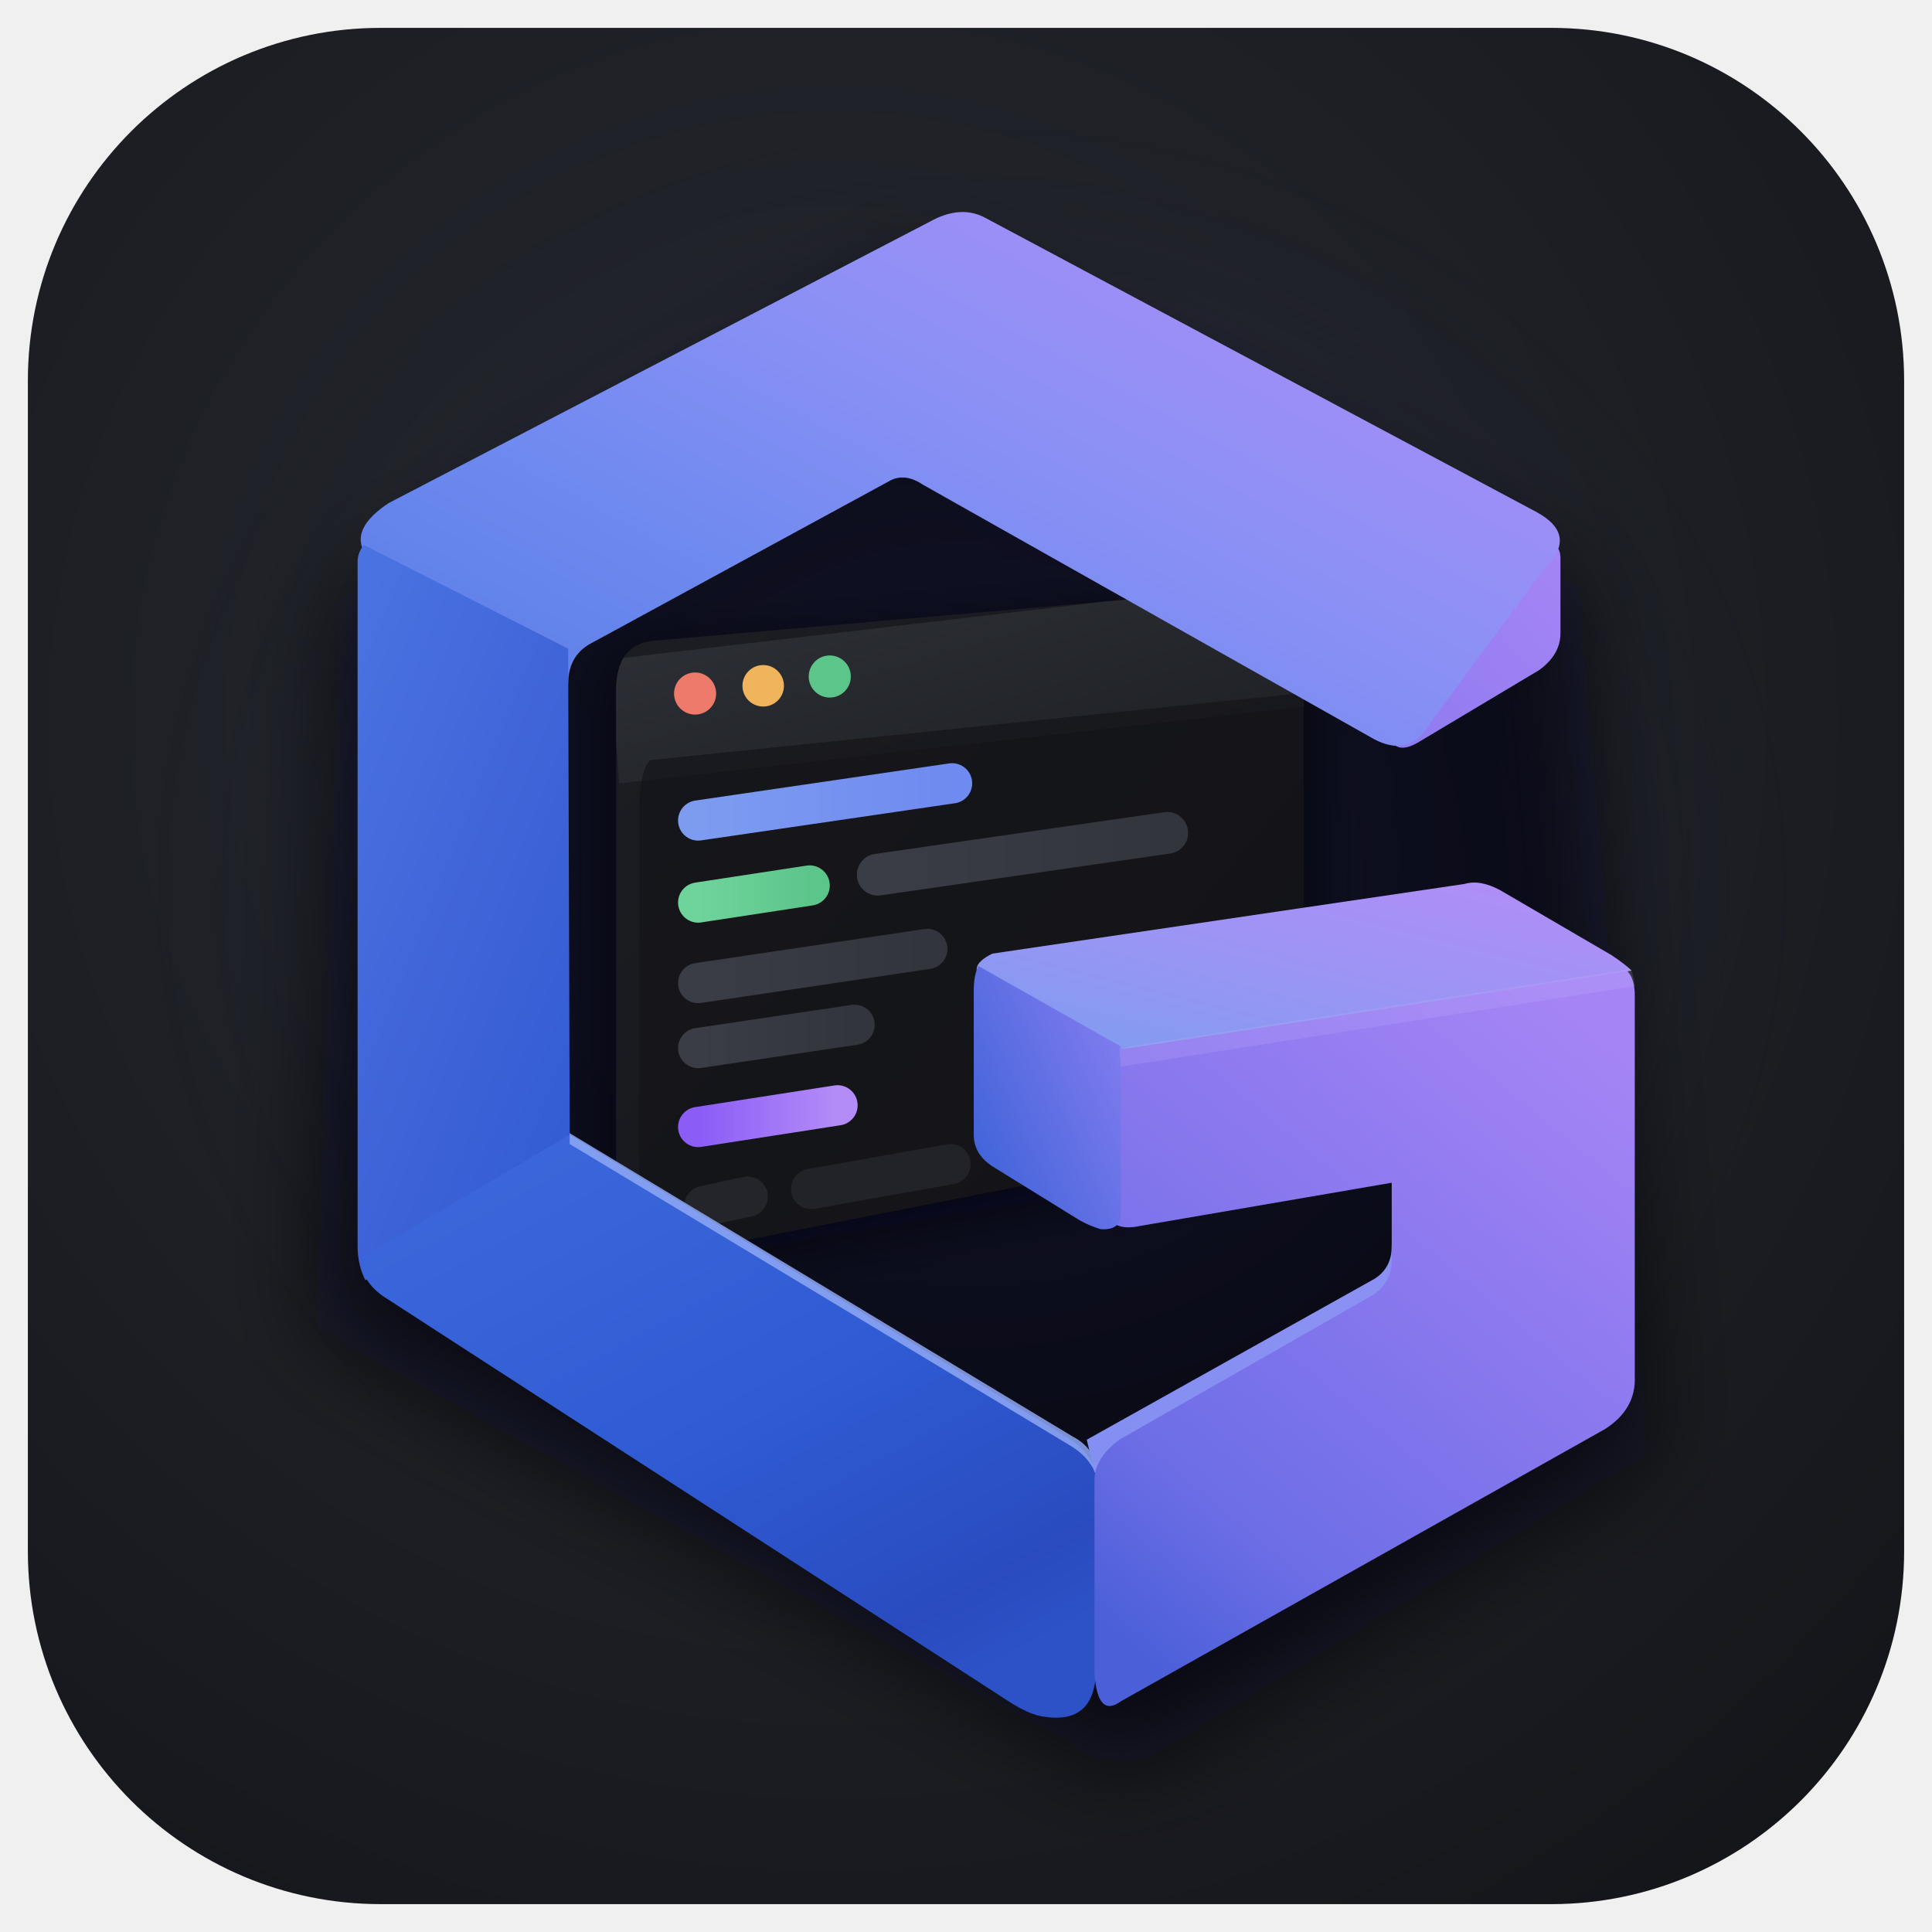
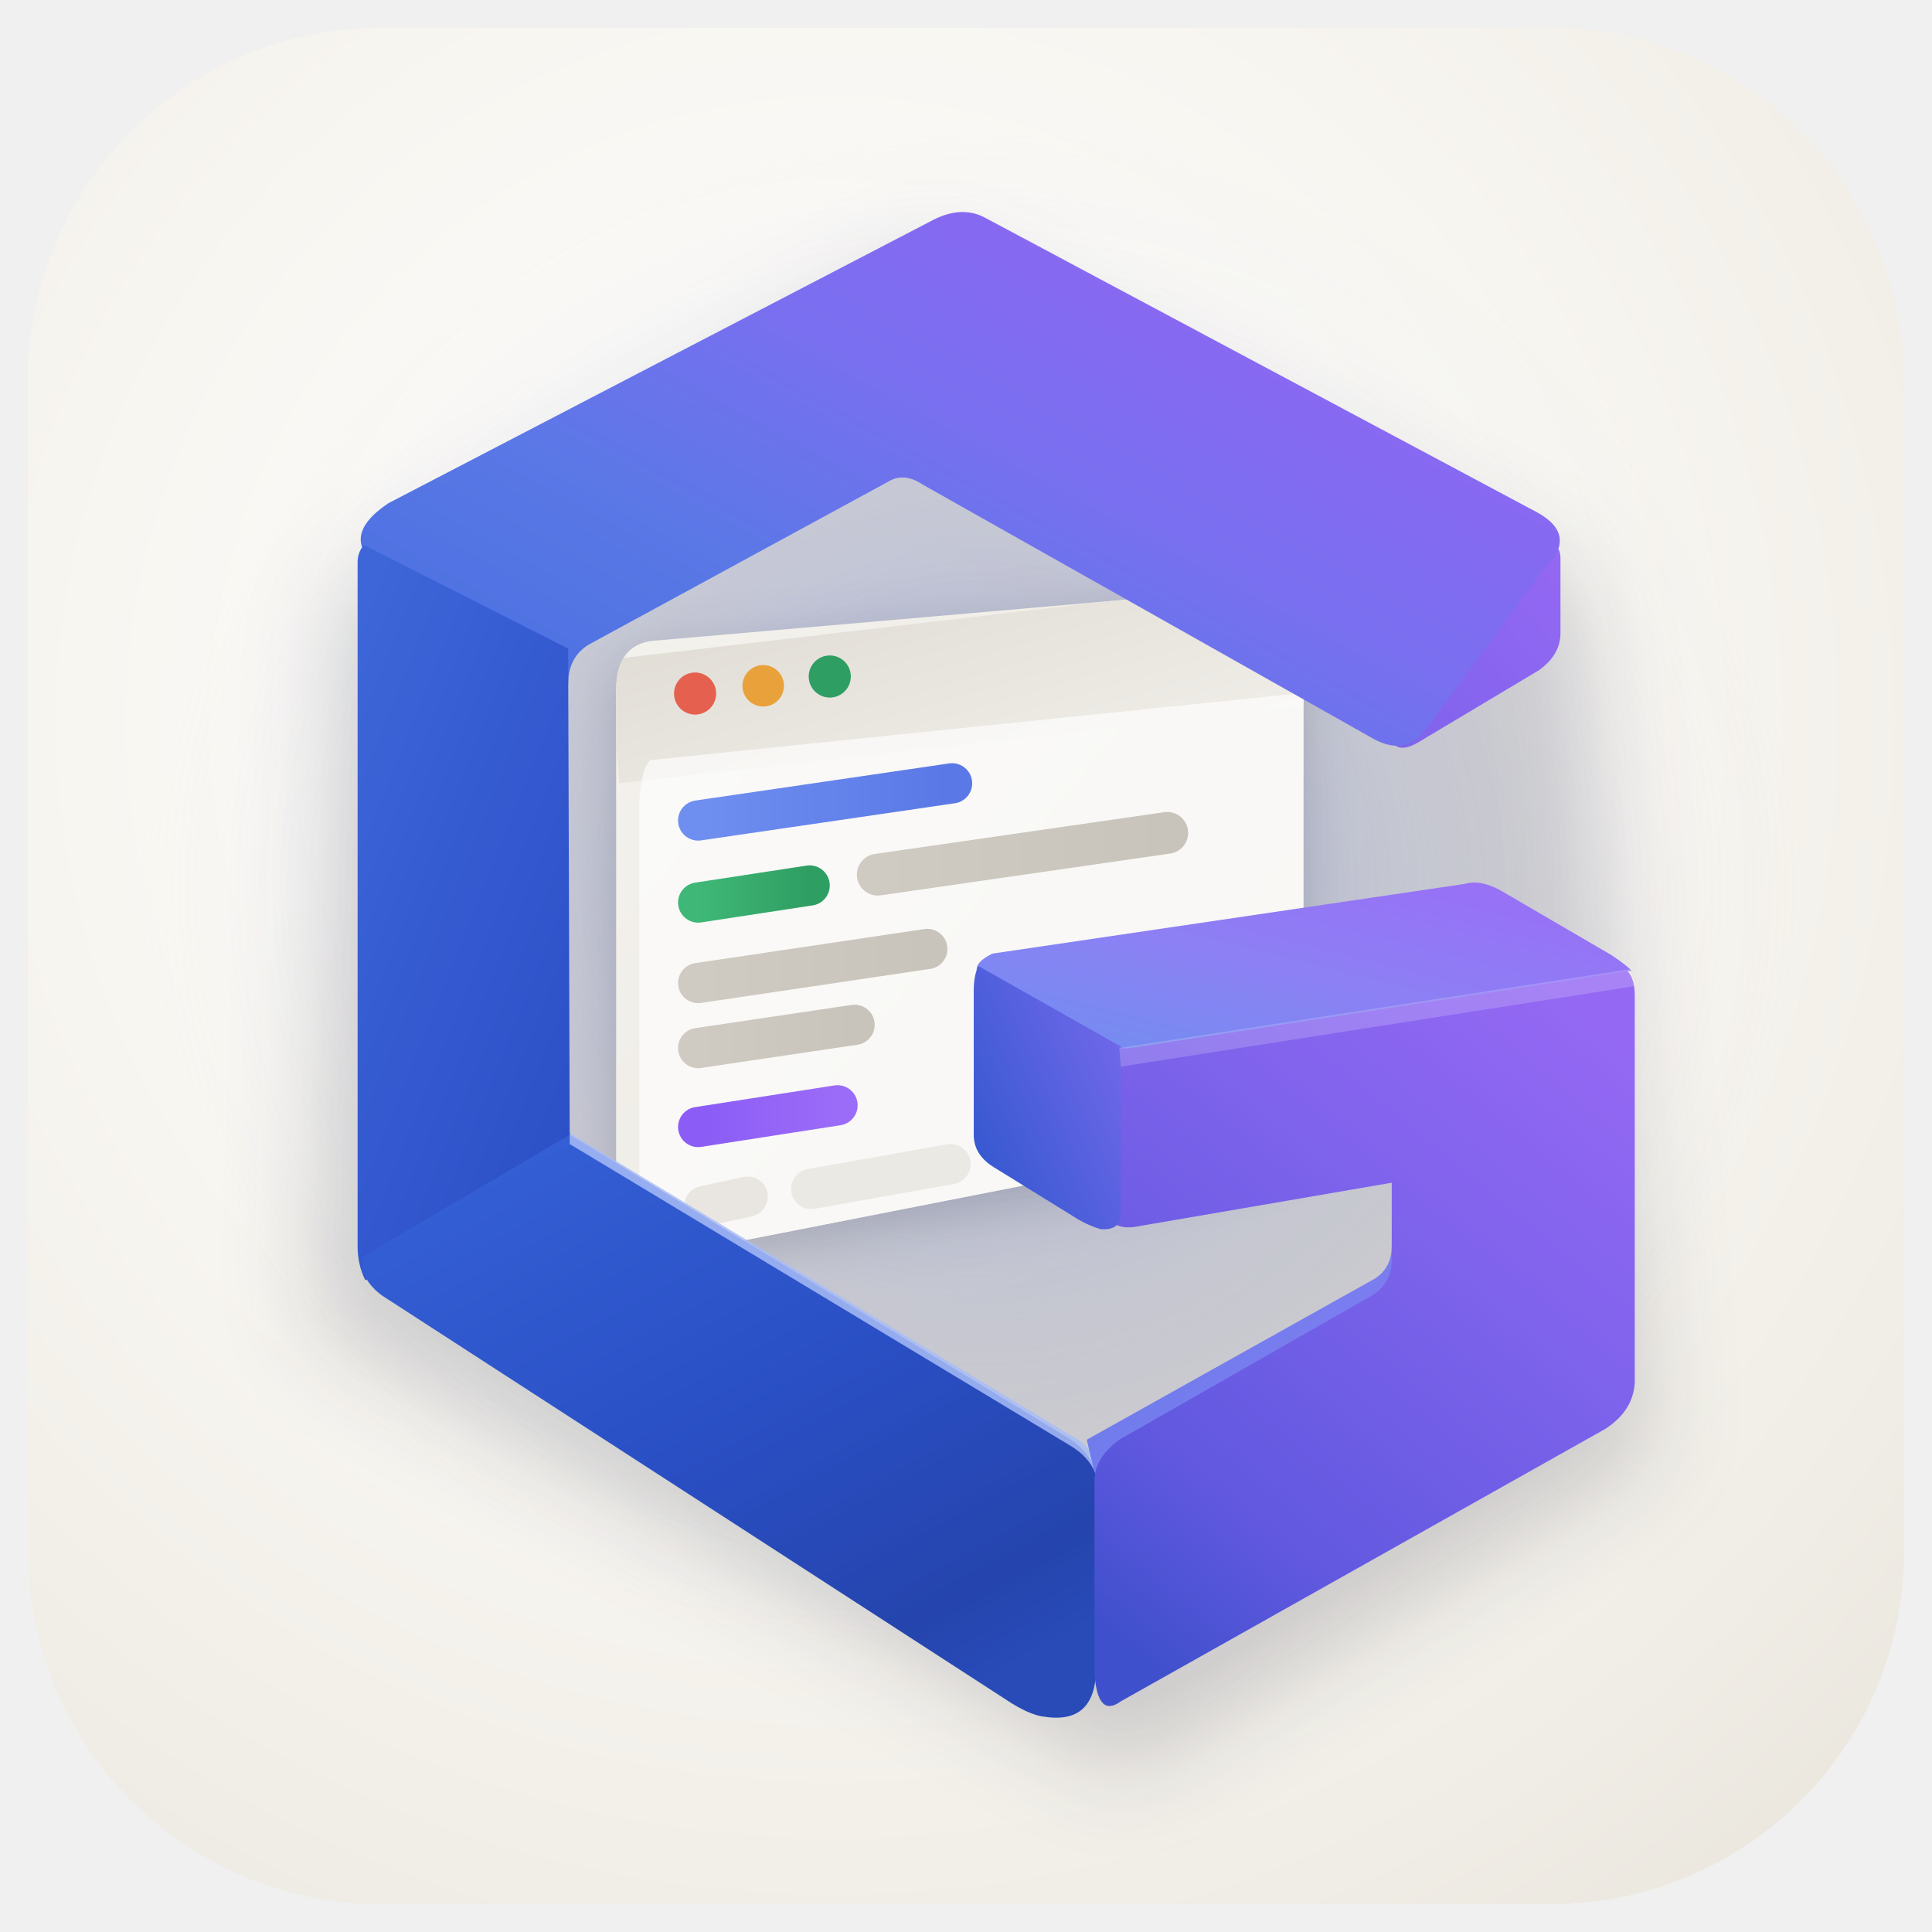
<svg xmlns="http://www.w3.org/2000/svg" viewBox="0 0 1248 1248" role="img" aria-label="Groundwork">
+   <style>
+     /* Light by default; dark when the OS asks for it (the favicon, and the shell unless the user
+        picked Light) or the user picked Dark (the shell sets data-theme on its root). */
+     .gwl-t0 { stop-color: #ffffff }
+     .gwl-t1 { stop-color: #f8f6f1 }
+     .gwl-t2 { stop-color: #f0ede6 }
+     .gwl-t3 { stop-color: #e7e3da }
+     .gwl-t4 { stop-color: #8b9cf0 }
+     .gwl-t5 { stop-color: #c9cff5 }
+     .gwl-t6 { stop-color: #f3f1ec }
+     .gwl-t7 { stop-color: #4a6fe0 }
+     .gwl-t8 { stop-color: #5a78e6 }
+     .gwl-t9 { stop-color: #7a6ff0 }
+     .gwl-t10 { stop-color: #8b67f2 }
+     .gwl-t11 { stop-color: #9b6cf7 }
+     .gwl-t12 { stop-color: #3e66d8 }
+     .gwl-t13 { stop-color: #3358cf }
+     .gwl-t14 { stop-color: #2a4fc4 }
+     .gwl-t15 { stop-color: #3560d6 }
+     .gwl-t16 { stop-color: #2544ad }
+     .gwl-t17 { stop-color: #284bb8 }
+     .gwl-t18 { stop-color: #9468f3 }
+     .gwl-t19 { stop-color: #7f63ec }
+     .gwl-t20 { stop-color: #6058df }
+     .gwl-t21 { stop-color: #3f50cc }
+     .gwl-t22 { stop-color: #6f8ff0 }
+     .gwl-t23 { stop-color: #8c80f4 }
+     .gwl-t24 { stop-color: #7a6aee }
+     .gwl-t25 { stop-color: #f4f2ed }
+     .gwl-t26 { stop-color: #ebe8e1 }
+     .gwl-t27 { stop-color: #ddd9d1 }
+     .gwl-t28 { stop-color: #3fb877 }
+     .gwl-t29 { stop-color: #2f9e62 }
+     .gwl-t30 { stop-color: #8b5cf6 }
+     .gwl-t31 { stop-color: #cfcbc2 }
+     .gwl-t32 { stop-color: #c8c4bb }
+     .gwl-f33 { fill: #2a2f45 }
+     .gwl-f34 { fill: #ffffff }
+     .gwl-f35 { fill: #e5604f }
+     .gwl-f36 { fill: #e9a23b }
+     .gwl-f37 { fill: #2f9e62 }
+     .gwl-s38 { stroke: #ddd9d1 }
+     .gwl-f39 { fill: #a9bcf7 }
+     .gwl-f40 { fill: #ffffff }
+     .gwl-cast { opacity: .2 }
+     @media (prefers-color-scheme: dark) {
+       :root:not([data-theme="light"]) .gwl-t0 { stop-color: #262830 } :root:not([data-theme="light"]) .gwl-t1 { stop-color: #1e2026 } :root:not([data-theme="light"]) .gwl-t2 { stop-color: #18191e } :root:not([data-theme="light"]) .gwl-t3 { stop-color: #111216 } :root:not([data-theme="light"]) .gwl-t4 { stop-color: #4b5fd0 } :root:not([data-theme="light"]) .gwl-t5 { stop-color: #2e2f63 } :root:not([data-theme="light"]) .gwl-t6 { stop-color: #15161a } :root:not([data-theme="light"]) .gwl-t7 { stop-color: #5b7fe8 } :root:not([data-theme="light"]) .gwl-t8 { stop-color: #6f8af0 } :root:not([data-theme="light"]) .gwl-t9 { stop-color: #8a90f5 } :root:not([data-theme="light"]) .gwl-t10 { stop-color: #a08ff7 } :root:not([data-theme="light"]) .gwl-t11 { stop-color: #b48cf8 } :root:not([data-theme="light"]) .gwl-t12 { stop-color: #4a72e0 } :root:not([data-theme="light"]) .gwl-t13 { stop-color: #3f63d8 } :root:not([data-theme="light"]) .gwl-t14 { stop-color: #2f5bd3 } :root:not([data-theme="light"]) .gwl-t15 { stop-color: #3d68dc } :root:not([data-theme="light"]) .gwl-t16 { stop-color: #2a4bc0 } :root:not([data-theme="light"]) .gwl-t17 { stop-color: #2d52c8 } :root:not([data-theme="light"]) .gwl-t18 { stop-color: #a585f5 } :root:not([data-theme="light"]) .gwl-t19 { stop-color: #8f7af0 } :root:not([data-theme="light"]) .gwl-t20 { stop-color: #6d6ee6 } :root:not([data-theme="light"]) .gwl-t21 { stop-color: #4a5fd8 } :root:not([data-theme="light"]) .gwl-t22 { stop-color: #7d9cf0 } :root:not([data-theme="light"]) .gwl-t23 { stop-color: #9a95f4 } :root:not([data-theme="light"]) .gwl-t24 { stop-color: #8a7ff2 } :root:not([data-theme="light"]) .gwl-t25 { stop-color: #1c1e23 } :root:not([data-theme="light"]) .gwl-t26 { stop-color: #141519 } :root:not([data-theme="light"]) .gwl-t27 { stop-color: #2f3238 } :root:not([data-theme="light"]) .gwl-t28 { stop-color: #6fd49b } :root:not([data-theme="light"]) .gwl-t29 { stop-color: #5cc58a } :root:not([data-theme="light"]) .gwl-t30 { stop-color: #8b5cf6 } :root:not([data-theme="light"]) .gwl-t31 { stop-color: #3a3d45 } :root:not([data-theme="light"]) .gwl-t32 { stop-color: #32353c } :root:not([data-theme="light"]) .gwl-f33 { fill: #050507 } :root:not([data-theme="light"]) .gwl-f34 { fill: #121317 } :root:not([data-theme="light"]) .gwl-f35 { fill: #ee7a6c } :root:not([data-theme="light"]) .gwl-f36 { fill: #f0b45d } :root:not([data-theme="light"]) .gwl-f37 { fill: #5cc58a } :root:not([data-theme="light"]) .gwl-s38 { stroke: #2f3238 } :root:not([data-theme="light"]) .gwl-f39 { fill: #8fa8f5 } :root:not([data-theme="light"]) .gwl-f40 { fill: #c9b8fb }
+       :root:not([data-theme="light"]) .gwl-cast { opacity: .67 }
+     }
+     :root[data-theme="dark"] .gwl-t0 { stop-color: #262830 } :root[data-theme="dark"] .gwl-t1 { stop-color: #1e2026 } :root[data-theme="dark"] .gwl-t2 { stop-color: #18191e } :root[data-theme="dark"] .gwl-t3 { stop-color: #111216 } :root[data-theme="dark"] .gwl-t4 { stop-color: #4b5fd0 } :root[data-theme="dark"] .gwl-t5 { stop-color: #2e2f63 } :root[data-theme="dark"] .gwl-t6 { stop-color: #15161a } :root[data-theme="dark"] .gwl-t7 { stop-color: #5b7fe8 } :root[data-theme="dark"] .gwl-t8 { stop-color: #6f8af0 } :root[data-theme="dark"] .gwl-t9 { stop-color: #8a90f5 } :root[data-theme="dark"] .gwl-t10 { stop-color: #a08ff7 } :root[data-theme="dark"] .gwl-t11 { stop-color: #b48cf8 } :root[data-theme="dark"] .gwl-t12 { stop-color: #4a72e0 } :root[data-theme="dark"] .gwl-t13 { stop-color: #3f63d8 } :root[data-theme="dark"] .gwl-t14 { stop-color: #2f5bd3 } :root[data-theme="dark"] .gwl-t15 { stop-color: #3d68dc } :root[data-theme="dark"] .gwl-t16 { stop-color: #2a4bc0 } :root[data-theme="dark"] .gwl-t17 { stop-color: #2d52c8 } :root[data-theme="dark"] .gwl-t18 { stop-color: #a585f5 } :root[data-theme="dark"] .gwl-t19 { stop-color: #8f7af0 } :root[data-theme="dark"] .gwl-t20 { stop-color: #6d6ee6 } :root[data-theme="dark"] .gwl-t21 { stop-color: #4a5fd8 } :root[data-theme="dark"] .gwl-t22 { stop-color: #7d9cf0 } :root[data-theme="dark"] .gwl-t23 { stop-color: #9a95f4 } :root[data-theme="dark"] .gwl-t24 { stop-color: #8a7ff2 } :root[data-theme="dark"] .gwl-t25 { stop-color: #1c1e23 } :root[data-theme="dark"] .gwl-t26 { stop-color: #141519 } :root[data-theme="dark"] .gwl-t27 { stop-color: #2f3238 } :root[data-theme="dark"] .gwl-t28 { stop-color: #6fd49b } :root[data-theme="dark"] .gwl-t29 { stop-color: #5cc58a } :root[data-theme="dark"] .gwl-t30 { stop-color: #8b5cf6 } :root[data-theme="dark"] .gwl-t31 { stop-color: #3a3d45 } :root[data-theme="dark"] .gwl-t32 { stop-color: #32353c } :root[data-theme="dark"] .gwl-f33 { fill: #050507 } :root[data-theme="dark"] .gwl-f34 { fill: #121317 } :root[data-theme="dark"] .gwl-f35 { fill: #ee7a6c } :root[data-theme="dark"] .gwl-f36 { fill: #f0b45d } :root[data-theme="dark"] .gwl-f37 { fill: #5cc58a } :root[data-theme="dark"] .gwl-s38 { stroke: #2f3238 } :root[data-theme="dark"] .gwl-f39 { fill: #8fa8f5 } :root[data-theme="dark"] .gwl-f40 { fill: #c9b8fb }
+     :root[data-theme="dark"] .gwl-cast { opacity: .67 }
+   </style>
  <defs>
-     <radialGradient id="back" cx="0.43" cy="0.37" r="0.87">
-       <stop offset="0" stop-color="#262830" />
-       <stop offset="0.46" stop-color="#1e2026" />
-       <stop offset="0.77" stop-color="#18191e" />
-       <stop offset="1" stop-color="#111216" />
+     <radialGradient id="gwl-back" cx="0.43" cy="0.37" r="0.87">
+       <stop class="gwl-t0" offset="0" />
+       <stop class="gwl-t1" offset="0.46" />
+       <stop class="gwl-t2" offset="0.77" />
+       <stop class="gwl-t3" offset="1" />
    </radialGradient>
-     <radialGradient id="halo" cx="50%" cy="48%" r="50%">
-       <stop stop-color="#4b5fd0" stop-opacity=".48" />
-       <stop offset=".65" stop-color="#2e2f63" stop-opacity=".16" />
-       <stop offset="1" stop-color="#15161a" stop-opacity="0" />
+     <radialGradient id="gwl-halo" cx="50%" cy="48%" r="50%">
+       <stop class="gwl-t4" stop-opacity=".48" />
+       <stop class="gwl-t5" offset=".65" stop-opacity=".16" />
+       <stop class="gwl-t6" offset="1" stop-opacity="0" />
    </radialGradient>
-     <linearGradient id="top" x1=".06" y1=".88" x2=".99" y2=".13" gradientUnits="objectBoundingBox">
-       <stop offset="0" stop-color="#5b7fe8" />
-       <stop offset=".28" stop-color="#6f8af0" />
-       <stop offset=".56" stop-color="#8a90f5" />
-       <stop offset=".82" stop-color="#a08ff7" />
-       <stop offset="1" stop-color="#b48cf8" />
+     <linearGradient id="gwl-top" x1=".06" y1=".88" x2=".99" y2=".13" gradientUnits="objectBoundingBox">
+       <stop class="gwl-t7" offset="0" />
+       <stop class="gwl-t8" offset=".28" />
+       <stop class="gwl-t9" offset=".56" />
+       <stop class="gwl-t10" offset=".82" />
+       <stop class="gwl-t11" offset="1" />
    </linearGradient>
-     <linearGradient id="leftWall" x1=".13" y1="0" x2=".91" y2="1">
-       <stop offset="0" stop-color="#4a72e0" />
-       <stop offset=".52" stop-color="#3f63d8" />
-       <stop offset="1" stop-color="#2f5bd3" />
+     <linearGradient id="gwl-leftWall" x1=".13" y1="0" x2=".91" y2="1">
+       <stop class="gwl-t12" offset="0" />
+       <stop class="gwl-t13" offset=".52" />
+       <stop class="gwl-t14" offset="1" />
    </linearGradient>
-     <linearGradient id="bottomFace" x1=".13" y1=".02" x2=".79" y2=".98">
-       <stop stop-color="#3d68dc" />
-       <stop offset=".52" stop-color="#2f5bd3" />
-       <stop offset=".88" stop-color="#2a4bc0" />
-       <stop offset="1" stop-color="#2d52c8" />
+     <linearGradient id="gwl-bottomFace" x1=".13" y1=".02" x2=".79" y2=".98">
+       <stop class="gwl-t15" />
+       <stop class="gwl-t14" offset=".52" />
+       <stop class="gwl-t16" offset=".88" />
+       <stop class="gwl-t17" offset="1" />
    </linearGradient>
-     <linearGradient id="rightWall" x1=".79" y1="0" x2=".19" y2="1">
-       <stop stop-color="#a585f5" />
-       <stop offset=".34" stop-color="#8f7af0" />
-       <stop offset=".78" stop-color="#6d6ee6" />
-       <stop offset="1" stop-color="#4a5fd8" />
+     <linearGradient id="gwl-rightWall" x1=".79" y1="0" x2=".19" y2="1">
+       <stop class="gwl-t18" />
+       <stop class="gwl-t19" offset=".34" />
+       <stop class="gwl-t20" offset=".78" />
+       <stop class="gwl-t21" offset="1" />
    </linearGradient>
-     <linearGradient id="barTop" x1="0" y1="1" x2="1" y2="0">
-       <stop stop-color="#7d9cf0" />
-       <stop offset=".47" stop-color="#9a95f4" />
-       <stop offset="1" stop-color="#b48cf8" />
+     <linearGradient id="gwl-barTop" x1="0" y1="1" x2="1" y2="0">
+       <stop class="gwl-t22" />
+       <stop class="gwl-t23" offset=".47" />
+       <stop class="gwl-t11" offset="1" />
    </linearGradient>
-     <linearGradient id="barSide" x1="0" y1=".8" x2="1" y2="0">
-       <stop stop-color="#3f63d8" />
-       <stop offset="1" stop-color="#8a7ff2" />
+     <linearGradient id="gwl-barSide" x1="0" y1=".8" x2="1" y2="0">
+       <stop class="gwl-t13" />
+       <stop class="gwl-t24" offset="1" />
    </linearGradient>
-     <linearGradient id="topEdge" x1="0" y1="1" x2="1" y2="0">
-       <stop stop-color="#8f7af0" />
-       <stop offset="1" stop-color="#a585f5" />
+     <linearGradient id="gwl-topEdge" x1="0" y1="1" x2="1" y2="0">
+       <stop class="gwl-t19" />
+       <stop class="gwl-t18" offset="1" />
    </linearGradient>
-     <linearGradient id="rim" x1="0" y1="0" x2="1" y2="1">
-       <stop stop-color="#6f8af0" />
-       <stop offset="1" stop-color="#9a95f4" />
+     <linearGradient id="gwl-rim" x1="0" y1="0" x2="1" y2="1">
+       <stop class="gwl-t8" />
+       <stop class="gwl-t23" offset="1" />
    </linearGradient>
-     <linearGradient id="codeBody" x1="0" y1="0" x2="1" y2=".8">
-       <stop stop-color="#1c1e23" />
-       <stop offset="1" stop-color="#141519" />
+     <linearGradient id="gwl-codeBody" x1="0" y1="0" x2="1" y2=".8">
+       <stop class="gwl-t25" />
+       <stop class="gwl-t26" offset="1" />
    </linearGradient>
-     <linearGradient id="codeHeader" x1="0" y1="0" x2="1" y2="1">
-       <stop stop-color="#2f3238" />
-       <stop offset="1" stop-color="#1c1e23" />
+     <linearGradient id="gwl-codeHeader" x1="0" y1="0" x2="1" y2="1">
+       <stop class="gwl-t27" />
+       <stop class="gwl-t25" offset="1" />
    </linearGradient>
-     <linearGradient id="blueCode" x1="0" y1="0" x2="1" y2="0">
-       <stop stop-color="#7d9cf0" />
-       <stop offset="1" stop-color="#6f8af0" />
+     <linearGradient id="gwl-blueCode" x1="0" y1="0" x2="1" y2="0">
+       <stop class="gwl-t22" />
+       <stop class="gwl-t8" offset="1" />
    </linearGradient>
-     <linearGradient id="greenCode" x1="0" y1="0" x2="1" y2="0">
-       <stop stop-color="#6fd49b" />
-       <stop offset="1" stop-color="#5cc58a" />
+     <linearGradient id="gwl-greenCode" x1="0" y1="0" x2="1" y2="0">
+       <stop class="gwl-t28" />
+       <stop class="gwl-t29" offset="1" />
    </linearGradient>
-     <linearGradient id="purpleCode" x1="0" y1="0" x2="1" y2="0">
-       <stop stop-color="#8b5cf6" />
-       <stop offset="1" stop-color="#b48cf8" />
+     <linearGradient id="gwl-purpleCode" x1="0" y1="0" x2="1" y2="0">
+       <stop class="gwl-t30" />
+       <stop class="gwl-t11" offset="1" />
    </linearGradient>
-     <linearGradient id="mutedCode" x1="0" y1="0" x2="1" y2="0">
-       <stop stop-color="#3a3d45" />
-       <stop offset="1" stop-color="#32353c" />
+     <linearGradient id="gwl-mutedCode" x1="0" y1="0" x2="1" y2="0">
+       <stop class="gwl-t31" />
+       <stop class="gwl-t32" offset="1" />
    </linearGradient>
-     <filter id="shadow" x="-40%" y="-40%" width="180%" height="190%">
+     <filter id="gwl-shadow" x="-40%" y="-40%" width="180%" height="190%">
      <feGaussianBlur stdDeviation="30" />
    </filter>
-     <filter id="editorShadow" x="-40%" y="-40%" width="180%" height="180%">
+     <filter id="gwl-editorShadow" x="-40%" y="-40%" width="180%" height="180%">
      <feGaussianBlur stdDeviation="17" />
    </filter>
-     <clipPath id="squareClip">
+     <clipPath id="gwl-squareClip">
      <rect x="18" y="18" width="1212" height="1212" rx="228" />
    </clipPath>
-     <clipPath id="editorClip">
+     <clipPath id="gwl-editorClip">
      <path d="M398 446 Q398 417 421 414 L812 380 Q836 377 842 395 L842 706 Q839 729 813 736 L436 810 Q398 817 398 781 Z" />
    </clipPath>
  </defs>
-   <g clip-path="url(#squareClip)">
-     <rect x="18" y="18" width="1212" height="1212" fill="url(#back)" />
-     <ellipse cx="630" cy="594" rx="550" ry="510" fill="url(#halo)" />
-     <path d="M220 362 L600 144 L1020 354 L1065 914 L726 1121 L204 833 Z" fill="#050507" opacity=".67" filter="url(#shadow)" transform="translate(0 25)" />
-     <path d="M899 469 L996 356 Q1008 348 1008 361 L1008 409 Q1008 423 994 433 L917 479 Q904 487 899 479 Z" fill="url(#topEdge)" />
-     <path d="M397 446 Q397 417 423 414 L813 380 Q840 376 841 403 L842 708 Q842 735 813 742 L433 806 Q398 812 397 783 Z" fill="#050507" opacity=".66" filter="url(#editorShadow)" transform="translate(0 9)" />
-     <path d="M398 446 Q398 417 421 414 L812 380 Q836 377 842 395 L842 706 Q839 729 813 736 L436 810 Q398 817 398 781 Z" fill="url(#codeBody)" />
-     <g clip-path="url(#editorClip)">
-       <path d="M394 426 L847 373 L846 456 L400 506 Z" fill="url(#codeHeader)" />
-       <path d="M420 491 L848 447 L848 770 L413 831 L413 518 Q414 497 420 491 Z" fill="#121317" opacity=".65" />
-       <circle cx="449" cy="448" r="13.6" fill="#ee7a6c" />
-       <circle cx="493" cy="443" r="13.4" fill="#f0b45d" />
-       <circle cx="536" cy="437" r="13.6" fill="#5cc58a" />
-       <path d="M451 530 L615 506" fill="none" stroke="url(#blueCode)" stroke-width="26" stroke-linecap="round" />
-       <path d="M451 583 L523 572" fill="none" stroke="url(#greenCode)" stroke-width="26" stroke-linecap="round" />
-       <path d="M567 565 L754 538" fill="none" stroke="url(#mutedCode)" stroke-width="27" stroke-linecap="round" />
-       <path d="M451 635 L599 613" fill="none" stroke="url(#mutedCode)" stroke-width="26" stroke-linecap="round" />
-       <path d="M451 677 L552 662" fill="none" stroke="url(#mutedCode)" stroke-width="26" stroke-linecap="round" />
-       <path d="M451 728 L541 714" fill="none" stroke="url(#purpleCode)" stroke-width="26" stroke-linecap="round" />
-       <path d="M455 779 L483 773" fill="none" stroke="#2f3238" stroke-width="26" stroke-linecap="round" opacity=".57" />
-       <path d="M524 768 L614 752" fill="none" stroke="#2f3238" stroke-width="26" stroke-linecap="round" opacity=".50" />
+   <g clip-path="url(#gwl-squareClip)">
+     <rect x="18" y="18" width="1212" height="1212" fill="url(#gwl-back)" />
+     <ellipse cx="630" cy="594" rx="550" ry="510" fill="url(#gwl-halo)" />
+     <path class="gwl-f33 gwl-cast" d="M220 362 L600 144 L1020 354 L1065 914 L726 1121 L204 833 Z" filter="url(#gwl-shadow)" transform="translate(0 25)" />
+     <path d="M899 469 L996 356 Q1008 348 1008 361 L1008 409 Q1008 423 994 433 L917 479 Q904 487 899 479 Z" fill="url(#gwl-topEdge)" />
+     <path class="gwl-f33 gwl-cast" d="M397 446 Q397 417 423 414 L813 380 Q840 376 841 403 L842 708 Q842 735 813 742 L433 806 Q398 812 397 783 Z" filter="url(#gwl-editorShadow)" transform="translate(0 9)" />
+     <path d="M398 446 Q398 417 421 414 L812 380 Q836 377 842 395 L842 706 Q839 729 813 736 L436 810 Q398 817 398 781 Z" fill="url(#gwl-codeBody)" />
+     <g clip-path="url(#gwl-editorClip)">
+       <path d="M394 426 L847 373 L846 456 L400 506 Z" fill="url(#gwl-codeHeader)" />
+       <path class="gwl-f34" d="M420 491 L848 447 L848 770 L413 831 L413 518 Q414 497 420 491 Z" opacity=".65" />
+       <circle class="gwl-f35" cx="449" cy="448" r="13.6" />
+       <circle class="gwl-f36" cx="493" cy="443" r="13.4" />
+       <circle class="gwl-f37" cx="536" cy="437" r="13.6" />
+       <path d="M451 530 L615 506" fill="none" stroke="url(#gwl-blueCode)" stroke-width="26" stroke-linecap="round" />
+       <path d="M451 583 L523 572" fill="none" stroke="url(#gwl-greenCode)" stroke-width="26" stroke-linecap="round" />
+       <path d="M567 565 L754 538" fill="none" stroke="url(#gwl-mutedCode)" stroke-width="27" stroke-linecap="round" />
+       <path d="M451 635 L599 613" fill="none" stroke="url(#gwl-mutedCode)" stroke-width="26" stroke-linecap="round" />
+       <path d="M451 677 L552 662" fill="none" stroke="url(#gwl-mutedCode)" stroke-width="26" stroke-linecap="round" />
+       <path d="M451 728 L541 714" fill="none" stroke="url(#gwl-purpleCode)" stroke-width="26" stroke-linecap="round" />
+       <path class="gwl-s38" d="M455 779 L483 773" fill="none" stroke-width="26" stroke-linecap="round" opacity=".57" />
+       <path class="gwl-s38" d="M524 768 L614 752" fill="none" stroke-width="26" stroke-linecap="round" opacity=".50" />
    </g>
-     <path d="M251 325 L601 143 Q621 132 637 141 L993 331 Q1020 346 997 368 L918 475 Q905 488 885 476 L596 313 Q584 305 574 311 L381 416 Q367 424 367 442 L235 356 Q227 341 251 325 Z" fill="url(#top)" />
-     <path d="M235 352 L367 419 L368 731 Q369 738 380 745 L236 827 Q231 817 231 805 L231 363 Q231 357 235 352 Z" fill="url(#leftWall)" />
-     <path d="M234 812 L368 733 L687 927 Q708 939 708 957 L708 1075 Q709 1114 675 1109 Q665 1108 650 1098 L247 837 Q232 826 234 812 Z" fill="url(#bottomFace)" />
-     <path d="M368 732 L693 928 Q703 933 708 944 L708 953 Q704 941 690 933 L368 739 Z" fill="#8fa8f5" opacity=".84" />
-     <path d="M702 930 L888 826 Q899 819 899 805 L900 763 L900 835 Q900 841 888 849 L707 951 Z" fill="url(#rim)" />
-     <path d="M722 673 L1041 623 Q1056 624 1056 643 L1056 889 Q1057 910 1037 923 L724 1099 Q709 1110 707 1081 L707 956 Q707 942 723 930 L886 837 Q899 829 899 814 L899 764 L736 792 Q722 795 716 787 Z" fill="url(#rightWall)" />
-     <path d="M641 616 L946 571 Q956 568 969 575 L1041 617 Q1050 623 1054 627 L730 677 Q724 678 717 675 L637 634 Q623 625 641 616 Z" fill="url(#barTop)" />
-     <path d="M632 624 L724 676 L724 782 Q725 795 711 794 Q704 792 697 788 L642 754 Q629 746 629 733 L629 640 Q629 630 632 624 Z" fill="url(#barSide)" />
-     <path d="M723 677 L1053 626 Q1055 628 1056 637 L724 689 Z" fill="#c9b8fb" opacity=".18" />
+     <path d="M251 325 L601 143 Q621 132 637 141 L993 331 Q1020 346 997 368 L918 475 Q905 488 885 476 L596 313 Q584 305 574 311 L381 416 Q367 424 367 442 L235 356 Q227 341 251 325 Z" fill="url(#gwl-top)" />
+     <path d="M235 352 L367 419 L368 731 Q369 738 380 745 L236 827 Q231 817 231 805 L231 363 Q231 357 235 352 Z" fill="url(#gwl-leftWall)" />
+     <path d="M234 812 L368 733 L687 927 Q708 939 708 957 L708 1075 Q709 1114 675 1109 Q665 1108 650 1098 L247 837 Q232 826 234 812 Z" fill="url(#gwl-bottomFace)" />
+     <path class="gwl-f39" d="M368 732 L693 928 Q703 933 708 944 L708 953 Q704 941 690 933 L368 739 Z" opacity=".84" />
+     <path d="M702 930 L888 826 Q899 819 899 805 L900 763 L900 835 Q900 841 888 849 L707 951 Z" fill="url(#gwl-rim)" />
+     <path d="M722 673 L1041 623 Q1056 624 1056 643 L1056 889 Q1057 910 1037 923 L724 1099 Q709 1110 707 1081 L707 956 Q707 942 723 930 L886 837 Q899 829 899 814 L899 764 L736 792 Q722 795 716 787 Z" fill="url(#gwl-rightWall)" />
+     <path d="M641 616 L946 571 Q956 568 969 575 L1041 617 Q1050 623 1054 627 L730 677 Q724 678 717 675 L637 634 Q623 625 641 616 Z" fill="url(#gwl-barTop)" />
+     <path d="M632 624 L724 676 L724 782 Q725 795 711 794 Q704 792 697 788 L642 754 Q629 746 629 733 L629 640 Q629 630 632 624 Z" fill="url(#gwl-barSide)" />
+     <path class="gwl-f40" d="M723 677 L1053 626 Q1055 628 1056 637 L724 689 Z" opacity=".18" />
  </g>
</svg>
